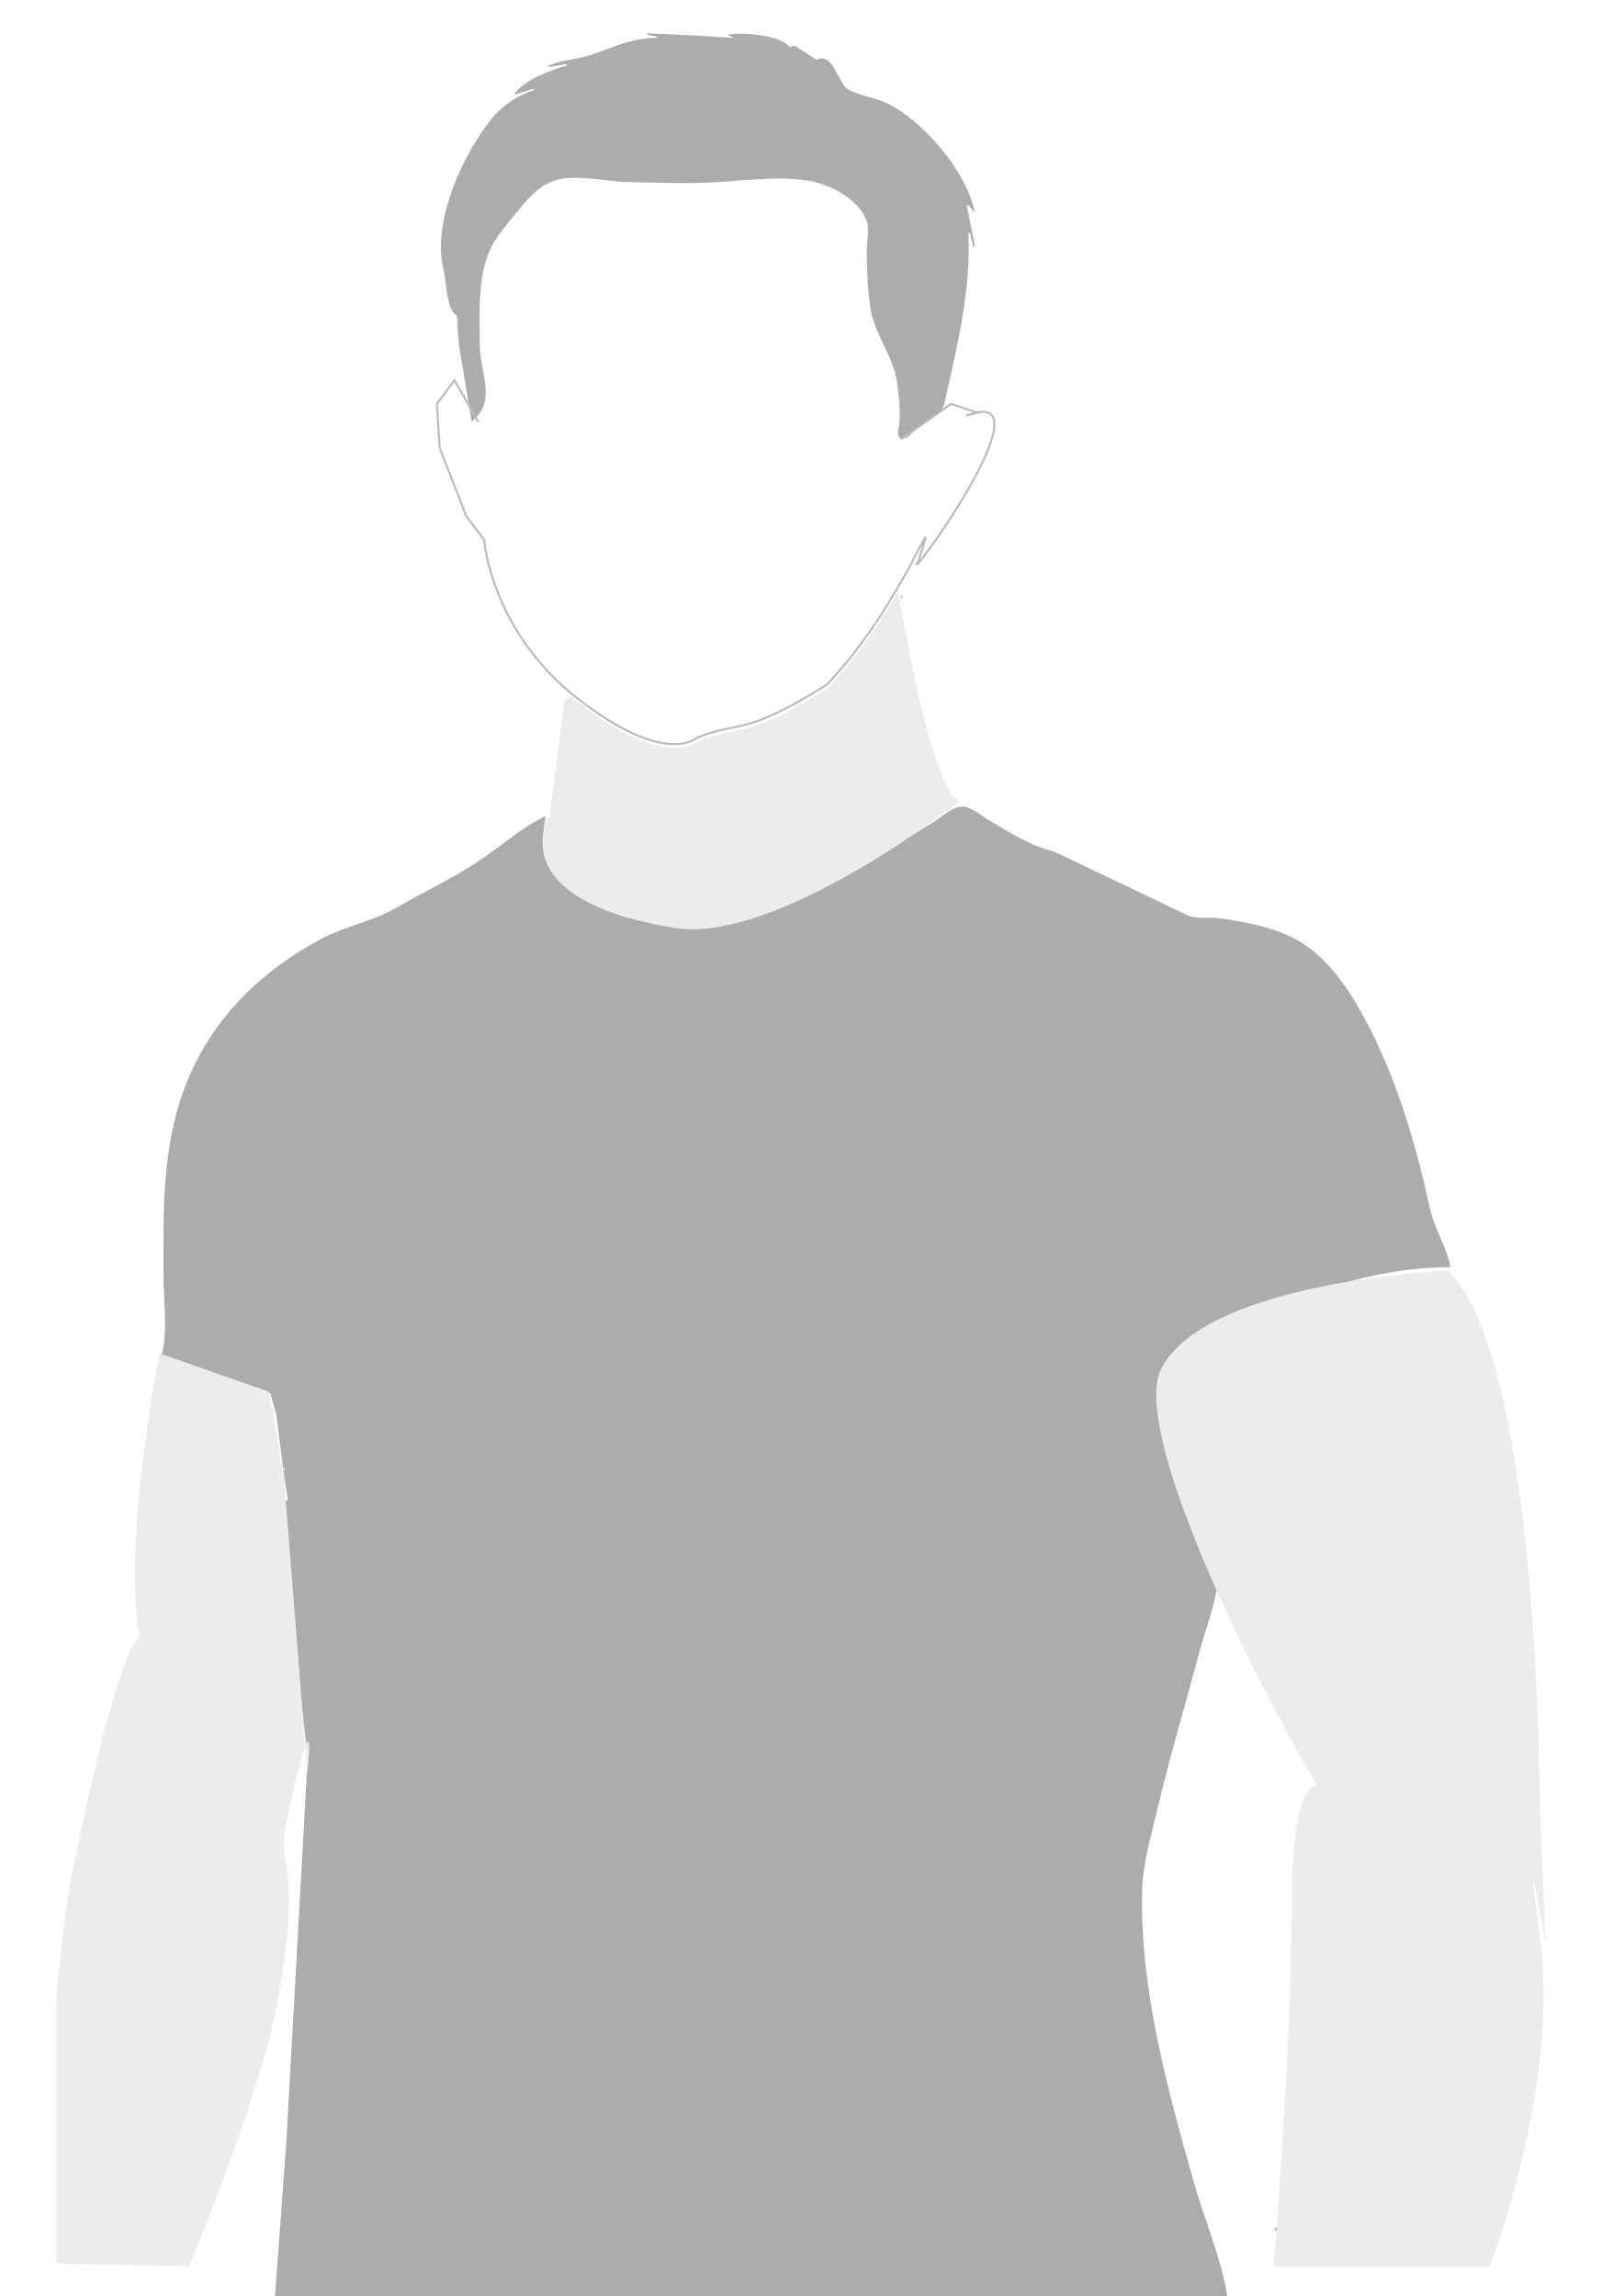
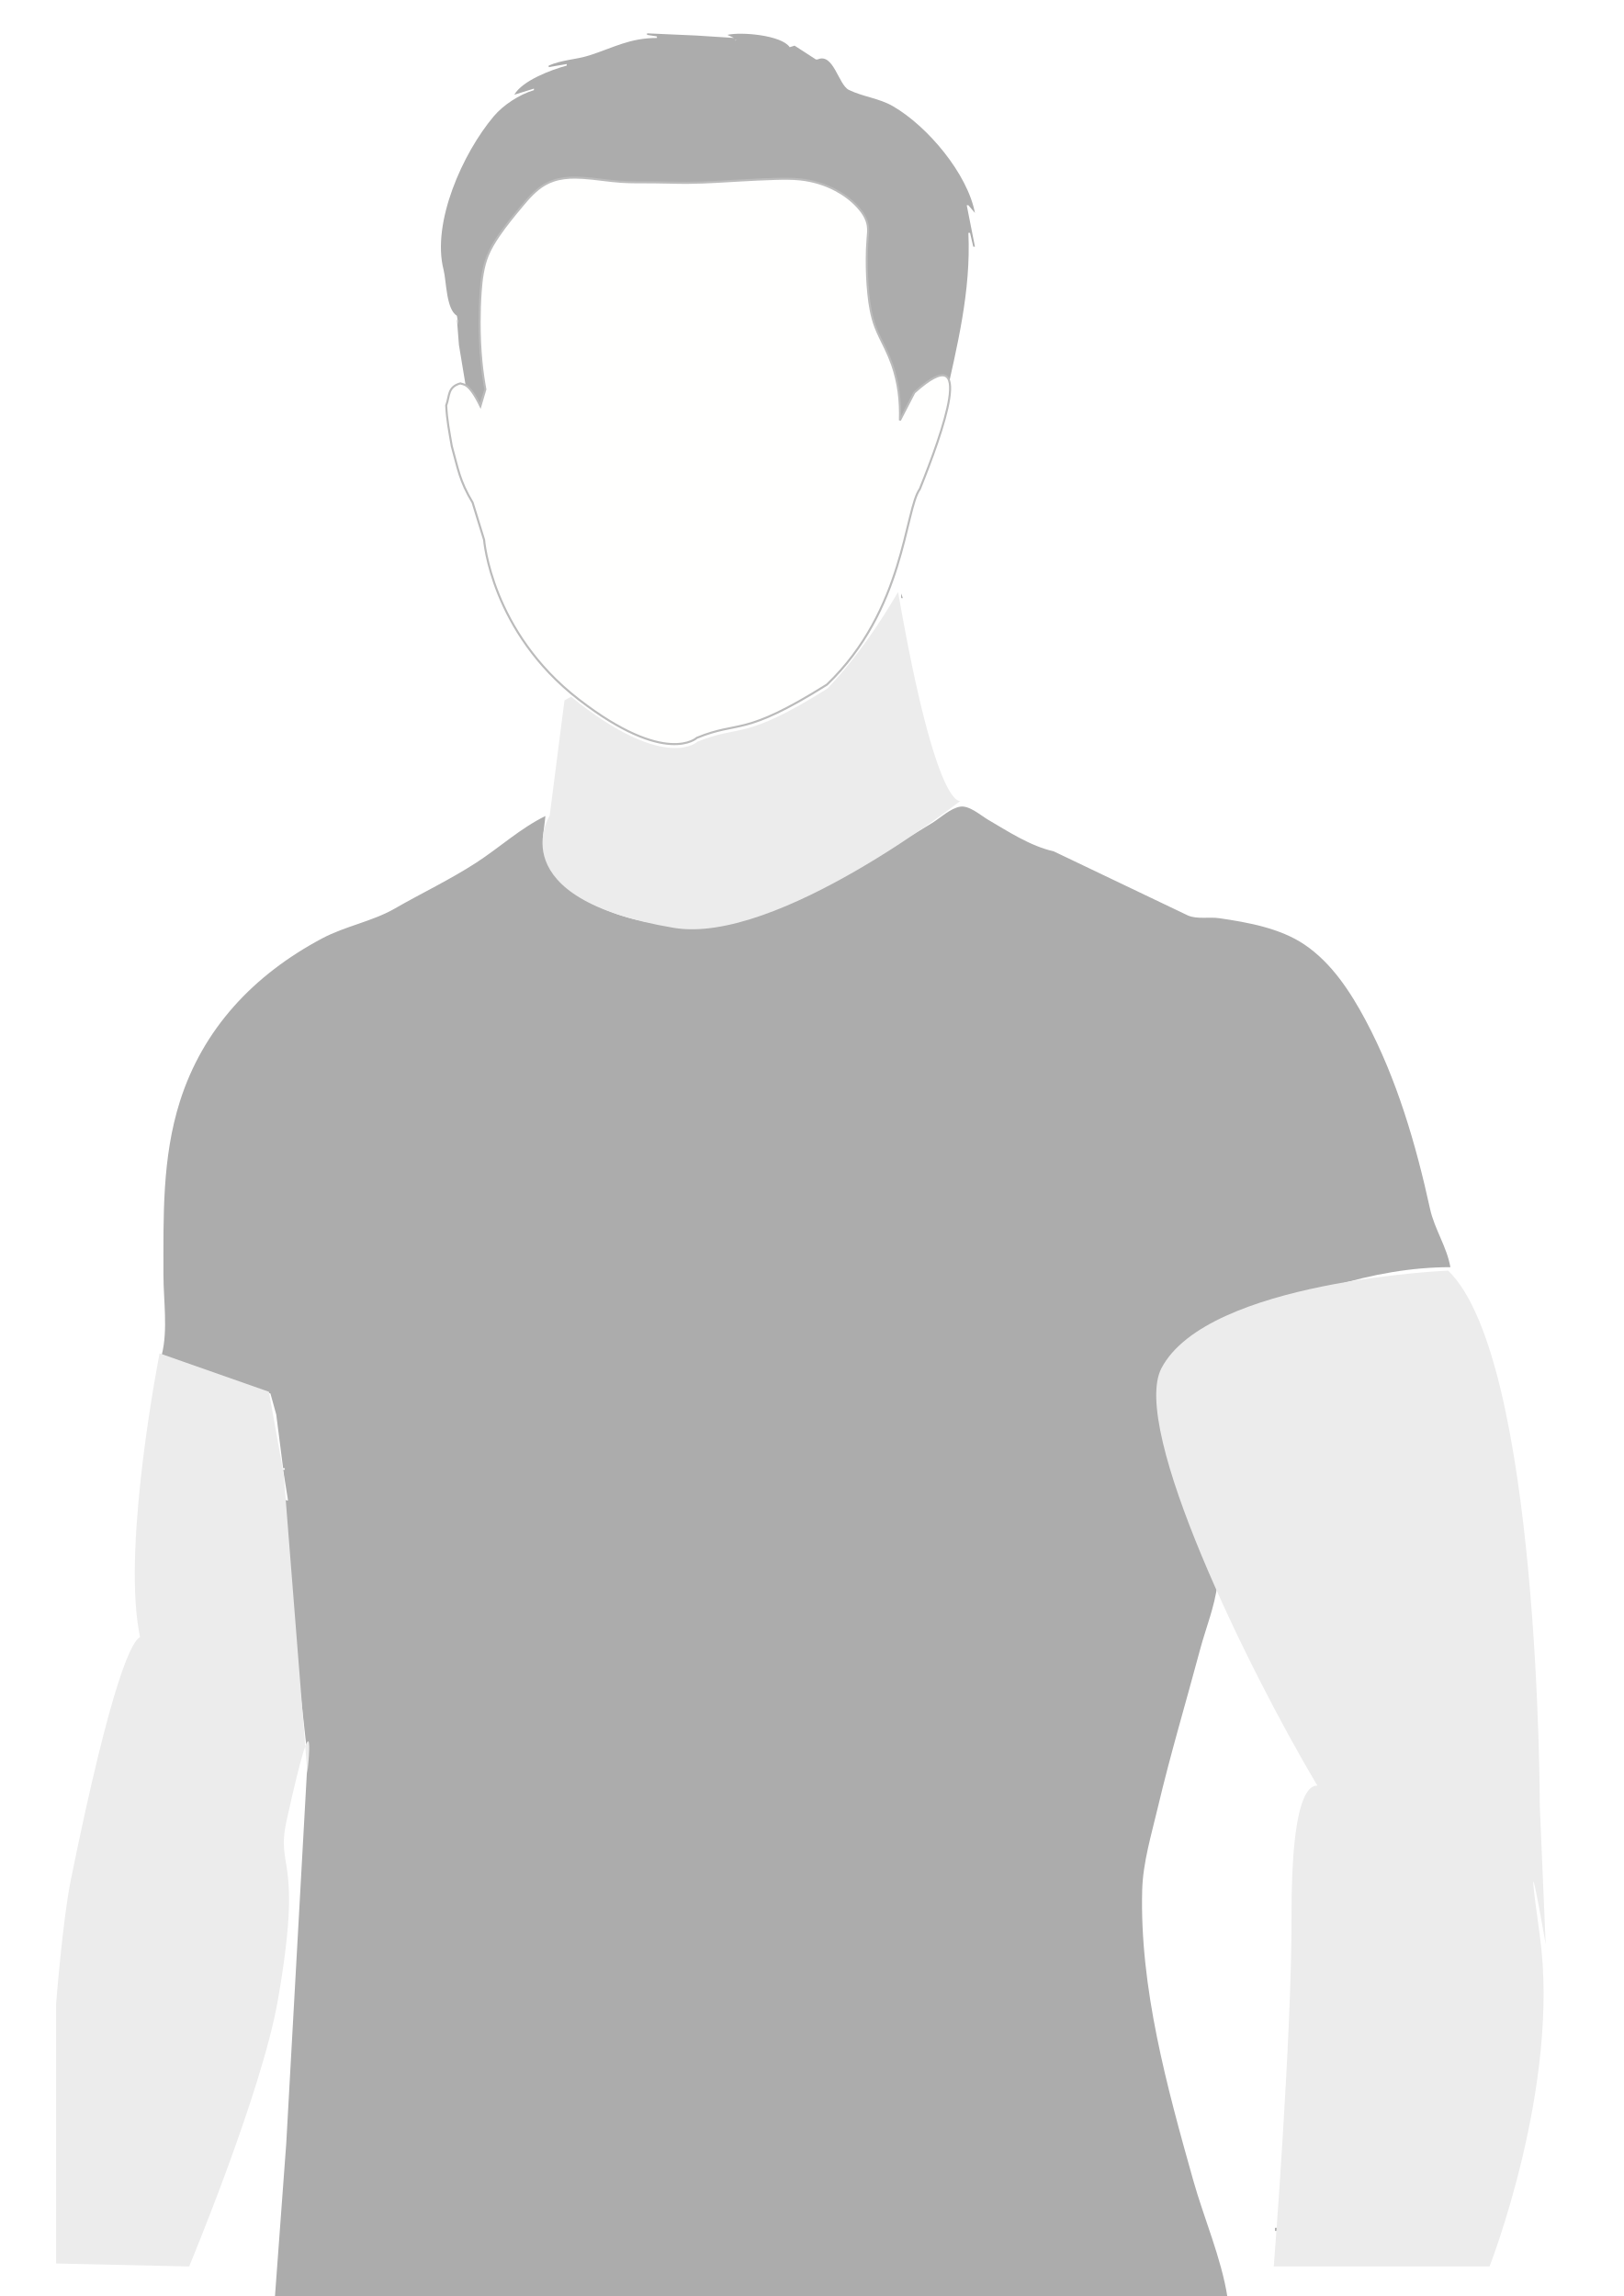
<svg xmlns="http://www.w3.org/2000/svg" width="210mm" height="297mm" viewBox="0 0 210 297" version="1.1" id="svg1" xml:space="preserve">
-   <defs id="defs1" />
+   <defs id="defs1">
+     </defs>
  <g id="layer2">
    <g id="layer1">
      <path style="display:inline;fill:#acacac;stroke:none" d="m 83.687,4.312 v 0.199 l 1.272,0.199 v 0.199 c -3.519,0.009 -5.548,1.227 -8.693,2.244 -1.763,0.57 -3.56,0.567 -5.301,1.33 v 0.199 l 2.332,-0.397 v 0.199 c -2.058,0.555 -5.737,1.951 -6.785,3.772 l 2.544,-0.794 v 0.199 c -1.888,0.56 -3.966,1.924 -5.191,3.375 -4.026,4.768 -8.053,13.768 -6.498,19.851 0.378,1.479 0.322,5.108 1.724,5.955 l 0.212,1.191 -0.212,-0.794 0.264,3.375 1.644,9.926 c 3.328,-2.582 1.077,-6.411 1.06,-9.727 -0.02,-3.797 -0.321,-8.514 1.139,-12.109 0.746,-1.836 2.306,-3.611 3.575,-5.161 1.205,-1.472 2.559,-3.177 4.403,-3.986 2.759,-1.21 6.984,-0.079 9.929,-0.015 3.857,0.084 7.848,0.26 11.698,0.013 3.696,-0.237 8.008,-0.774 11.662,-0.197 2.904,0.459 6.601,2.42 7.61,5.177 0.415,1.135 0.023,2.579 0.023,3.772 0,2.546 0.102,5.019 0.485,7.543 0.526,3.473 2.886,6.03 3.421,9.529 0.267,1.744 0.445,3.597 0.316,5.36 -0.035,0.479 -0.451,1.642 0.147,1.95 0.617,0.318 1.406,-0.624 1.78,-0.951 1.28,-1.117 3.517,-1.874 3.898,-3.581 1.649,-7.388 3.446,-14.459 3.099,-22.034 h 0.212 l 0.424,1.787 h 0.212 l -1.06,-5.36 h 0.212 l 0.848,0.993 c -0.955,-5.033 -6.064,-11.172 -10.602,-13.803 -1.804,-1.046 -3.874,-1.213 -5.713,-2.116 -1.337,-0.657 -1.988,-4.861 -4.04,-3.932 h -0.212 l -2.756,-1.787 -0.636,0.199 C 101.092,4.548 95.855,4.09 94.076,4.511 L 94.925,4.908 90.048,4.595 83.687,4.312 m 17.599,0.199 0.212,0.199 -0.212,-0.199 M 95.137,5.172 c 0.164,0 0.034,0.099 -0.071,0.066 l 0.071,-0.066 m 8.057,0.529 0.212,0.199 -0.212,-0.199 m -0.424,0.596 -0.212,0.199 0.212,-0.199 m 13.782,70.471 v 0.596 h 0.212 l -0.212,-0.596 m -1.414,3.904 0.071,0.132 -0.071,-0.132 M 70.541,105.553 c -3.263,1.609 -5.891,4.048 -8.905,6.011 -3.375,2.198 -7.141,3.981 -10.605,5.977 -2.831,1.631 -6.385,2.265 -9.325,3.824 -8.986,4.767 -15.478,11.776 -18.439,21.111 -2.315,7.3 -2.128,14.904 -2.128,22.432 0,3.271 0.598,7.137 -0.212,10.323 l 9.965,3.739 4.084,1.286 0.751,2.717 0.89,6.948 h 0.212 v 0.199 h -0.212 l 0.636,3.97 h -0.212 l -0.424,-0.397 1.729,20.645 1.448,13.102 -2.772,49.826 -1.465,19.851 H 158.746 c -0.791,-5.031 -3.032,-10.154 -4.42,-15.087 -3.41,-12.12 -6.933,-24.905 -6.603,-37.519 0.094,-3.581 1.206,-7.239 2.027,-10.72 1.62,-6.866 3.65,-13.628 5.47,-20.447 0.722,-2.703 1.894,-5.57 2.213,-8.337 0.252,-2.19 -1.461,-5.093 -2.219,-7.146 -1.748,-4.73 -3.055,-9.581 -4.06,-14.491 -0.337,-1.648 -1.36,-4.293 -1.015,-5.937 0.176,-0.838 1.357,-1.307 2.034,-1.75 2.032,-1.329 4.17,-2.582 6.361,-3.672 8.801,-4.379 18.923,-8.094 29.048,-8.095 -0.425,-2.558 -2.065,-4.96 -2.629,-7.543 -1.812,-8.293 -4.289,-16.822 -8.344,-24.417 -1.917,-3.59 -4.352,-7.377 -7.897,-9.77 -3.135,-2.116 -7.276,-2.866 -11.026,-3.413 -1.278,-0.186 -2.837,0.16 -4.029,-0.343 l -17.387,-8.31 c -3.013,-0.67 -5.883,-2.57 -8.481,-4.085 -0.934,-0.545 -2.43,-1.884 -3.605,-1.689 -1.256,0.208 -2.565,1.449 -3.605,2.098 -2.273,1.418 -4.63,2.741 -6.997,4.016 -7.662,4.129 -17.327,9.453 -26.504,9.179 -5.878,-0.176 -14.294,-3.169 -16.457,-8.726 -0.745,-1.912 -0.249,-3.433 -0.081,-5.36 m 69.334,2.978 0.636,0.596 -0.636,-0.596 m 3.887,0.529 0.071,0.132 -0.071,-0.132 m -10.248,1.456 1.696,0.397 -1.696,-0.397 m 3.605,0 v 0 m 2.615,0.132 0.071,0.132 -0.071,-0.132 m -0.283,0.463 v 0 m -103.683,12.109 0.212,0.199 -0.212,-0.199 m 0,0.794 0.212,0.199 -0.212,-0.199 m 127.642,164.169 0.212,0.199 -0.212,-0.199 m 1.484,0 v 0.397 h 0.424 v -0.397 h -0.424 m -2.615,0.86 0.141,0.066 -0.141,-0.066 m 0.071,0.728 0.212,0.199 -0.212,-0.199 m -0.636,0.397 0.212,0.199 z" id="path2" />
-       <path style="display:inline;fill:none;stroke:#bbbbbb;stroke-width:0.265;stroke-opacity:1" d="m 116.503,56.833 6.498,-4.587 3.44,1.147 -1.529,0.382 c 11.835,-4.591 -8.716,23.272 -6.116,18.73 3.063,-9.477 -1.804,5.508 -11.849,16.054 -10.958,6.88 -11.212,4.587 -16.819,6.88 0,0 -3.96,3.791 -15.29,-4.969 C 63.51,81.71 62.607,69.829 62.607,69.829 l -2.293,-3.058 -3.44,-8.792 -0.382,-5.734 2.293,-3.058 3.058,5.351" id="path5" />
-       <path style="fill:#000000" id="path1" />
+       <path id="path5" style="display:inline;fill:#fffffe;fill-opacity:1;stroke:#bbbbbb;stroke-width:0.265;stroke-opacity:1" d="m 74.408,22.973 c -0.969,-0.004 -1.937,0.094 -2.85,0.406 -0.387,0.132 -0.762,0.302 -1.115,0.507 -1.198,0.696 -2.119,1.774 -3.007,2.838 -1.024,1.227 -2.038,2.465 -2.939,3.784 -0.547,0.801 -1.054,1.635 -1.419,2.534 -0.602,1.484 -0.798,3.098 -0.912,4.696 -0.094,1.327 -0.135,2.657 -0.135,3.987 7.67e-4,1.692 0.069,3.384 0.236,5.068 0.119,1.2 0.288,2.395 0.507,3.581 -0.002,0.017 -0.678,2.061 -0.68,2.077 -1.468,-2.977 -2.142,-2.677 -2.565,-2.858 -1.668,0.477 -1.362,1.653 -1.82,2.855 0.092,1.911 0.396,3.349 0.72,5.261 0.827,2.976 0.992,4.454 2.697,7.305 l 1.483,4.815 c 0,0 0.902,11.881 12.231,20.641 11.329,8.76 15.29,4.969 15.29,4.969 5.606,-2.293 5.861,1.01e-4 16.819,-6.88 10.087,-9.655 10.06,-22.61 12.016,-25.301 2.924,-7.26 7.442,-19.796 -0.685,-12.507 l -0.056,0.076 -1.835,3.549 c 5.3e-4,-0.016 0.002,-0.033 0.003,-0.049 0.036,-1.207 -0.008,-2.418 -0.168,-3.615 -0.161,-1.207 -0.44,-2.399 -0.845,-3.548 -0.252,-0.714 -0.552,-1.411 -0.878,-2.094 -0.438,-0.919 -0.925,-1.818 -1.284,-2.771 -0.521,-1.383 -0.763,-2.854 -0.912,-4.324 -0.148,-1.459 -0.206,-2.926 -0.203,-4.392 0.002,-0.879 0.026,-1.759 0.101,-2.635 0.05,-0.585 0.123,-1.177 0.034,-1.757 -0.142,-0.925 -0.685,-1.743 -1.318,-2.432 -0.808,-0.88 -1.783,-1.602 -2.838,-2.162 -1.412,-0.75 -2.972,-1.213 -4.561,-1.385 -1.098,-0.119 -2.207,-0.1 -3.311,-0.067 -1.499,0.045 -2.996,0.117 -4.493,0.203 -0.969,0.055 -1.937,0.116 -2.906,0.169 -1.305,0.072 -2.612,0.13 -3.919,0.135 -1.475,0.006 -2.951,-0.056 -4.426,-0.067 -1.386,-0.01 -2.773,0.025 -4.155,-0.068 -1.649,-0.111 -3.283,-0.403 -4.933,-0.507 -0.321,-0.02 -0.644,-0.033 -0.967,-0.035 z" />
+       <path style="fill:#000000" id="path1" d="" />
      <path style="fill:#ececec;stroke-width:0.265" d="m 187.297,164.363 c 11.849,11.467 11.849,69.185 11.849,69.185 l 0.764,17.965 c 0,0 -3.033,-17.487 -0.764,-1.147 2.689,19.368 -6.498,42.811 -6.498,42.811 h -26.757 -1.147 c 0,0 2.34,-30.05 2.293,-45.104 -0.103,-33.433 10.373,-5.244 3.058,-17.583 -8.56,-14.439 -23.97,-45.733 -19.876,-53.514 5.966,-11.339 37.077,-12.614 37.077,-12.614 z" id="path3" />
      <path style="fill:#ececec;stroke-width:0.265" d="m 20.641,175.066 c 0,0 -4.77,24.104 -2.676,35.931 1.936,10.935 1.745,-19.682 -8.792,32.108 -1.074,5.281 -1.911,16.054 -1.911,16.054 v 21.788 11.849 l 17.201,0.382 c 0,0 9.383,-22.495 11.467,-34.402 3.346,-19.115 -0.329,-16.629 1.147,-23.317 4.101,-18.579 2.676,-6.116 2.676,-6.116 l -3.058,-38.606 -1.911,-10.703 z" id="path4" />
-       <path id="path6" style="fill:#ececec;stroke:none;stroke-width:0.265;stroke-opacity:1" d="M 116.141 76.596 C 113.966 80.321 110.89 85.006 107.027 89.062 C 96.07 95.942 95.815 93.649 90.208 95.942 C 90.208 95.942 86.248 99.733 74.919 90.973 C 74.557 90.693 74.207 90.41 73.866 90.125 C 73.585 90.278 73.008 90.591 73.008 90.591 L 71.096 105.498 C 71.096 105.498 64.354 116.204 87.151 120.023 C 100.484 122.257 124.228 103.587 124.228 103.587 C 124.228 103.587 121.153 105.245 116.201 76.83 C 116.186 76.747 116.162 76.673 116.141 76.596 z " />
+       <path id="path6" style="fill:#ececec;stroke:none;stroke-width:0.265;stroke-opacity:1" d="m 116.141,76.596 c -2.175,3.725 -5.251,8.411 -9.114,12.466 -10.958,6.88 -11.212,4.587 -16.819,6.88 0,0 -3.96,3.791 -15.29,-4.969 -0.362,-0.28 -0.712,-0.563 -1.053,-0.848 -0.281,0.154 -0.858,0.466 -0.858,0.466 l -1.912,14.907 c 0,0 -6.743,10.706 16.054,14.525 13.333,2.234 37.077,-16.436 37.077,-16.436 0,0 -3.075,1.659 -8.027,-26.757 -0.014,-0.083 -0.039,-0.157 -0.059,-0.234 z" />
    </g>
  </g>
</svg>
